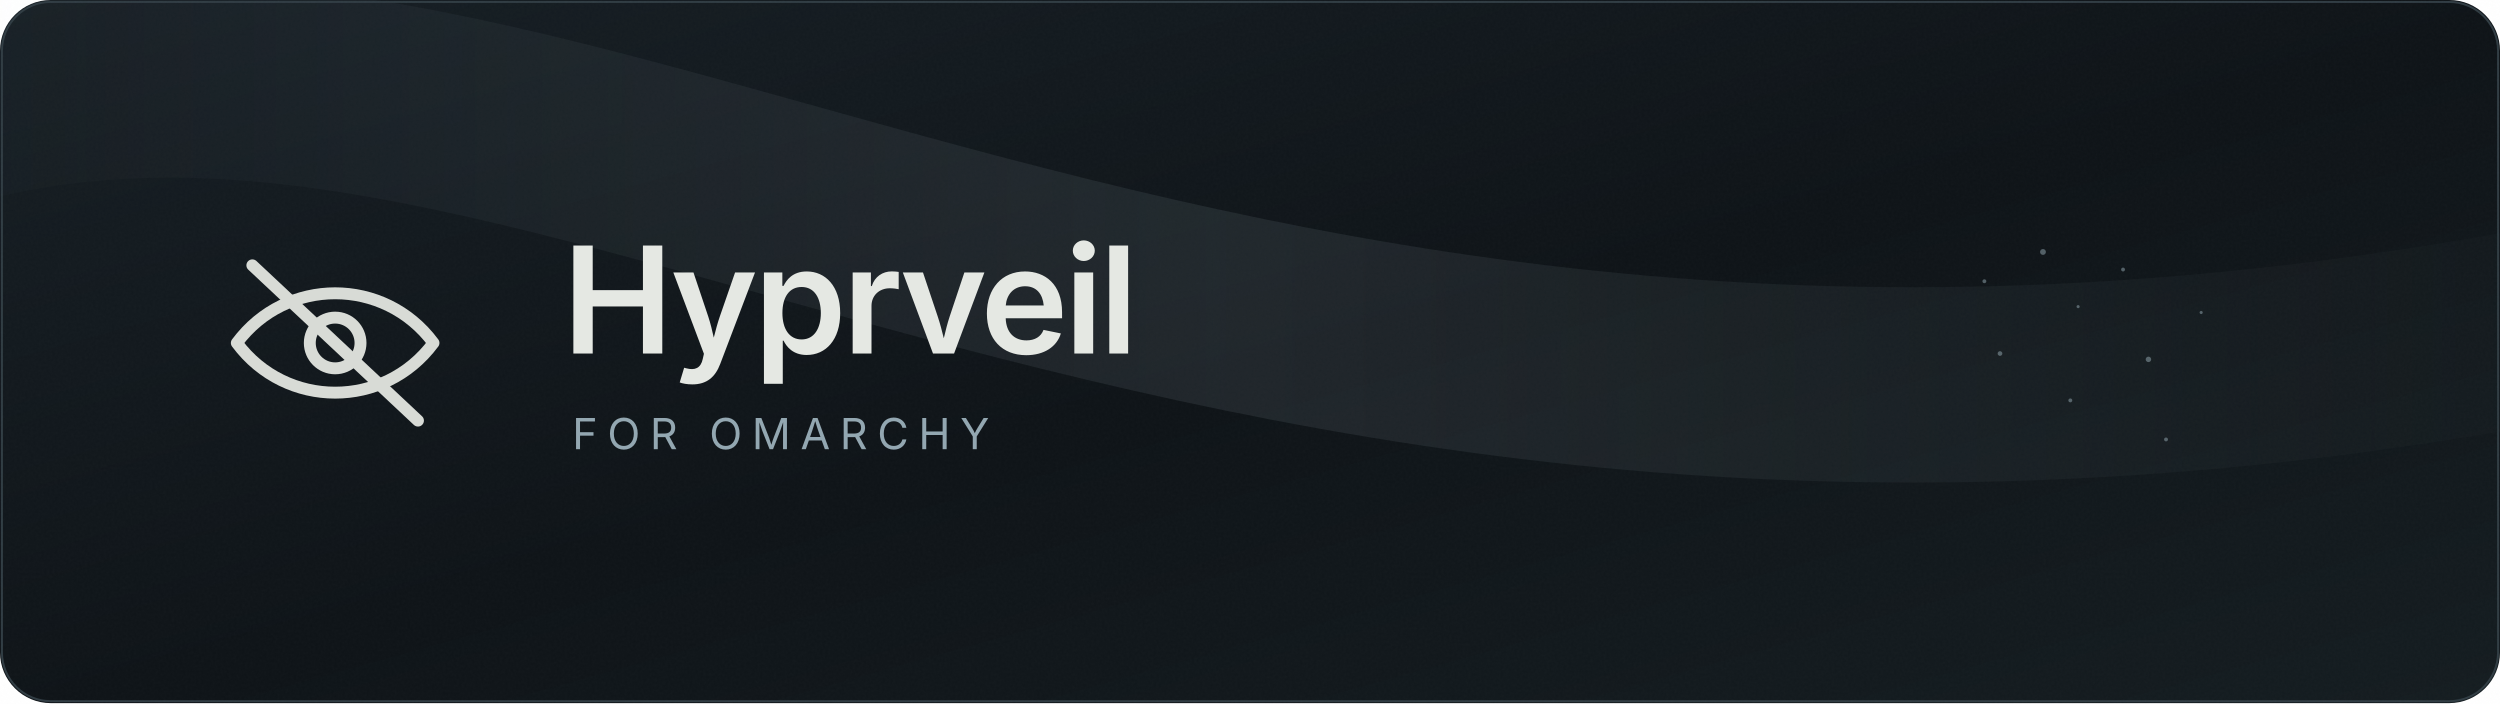
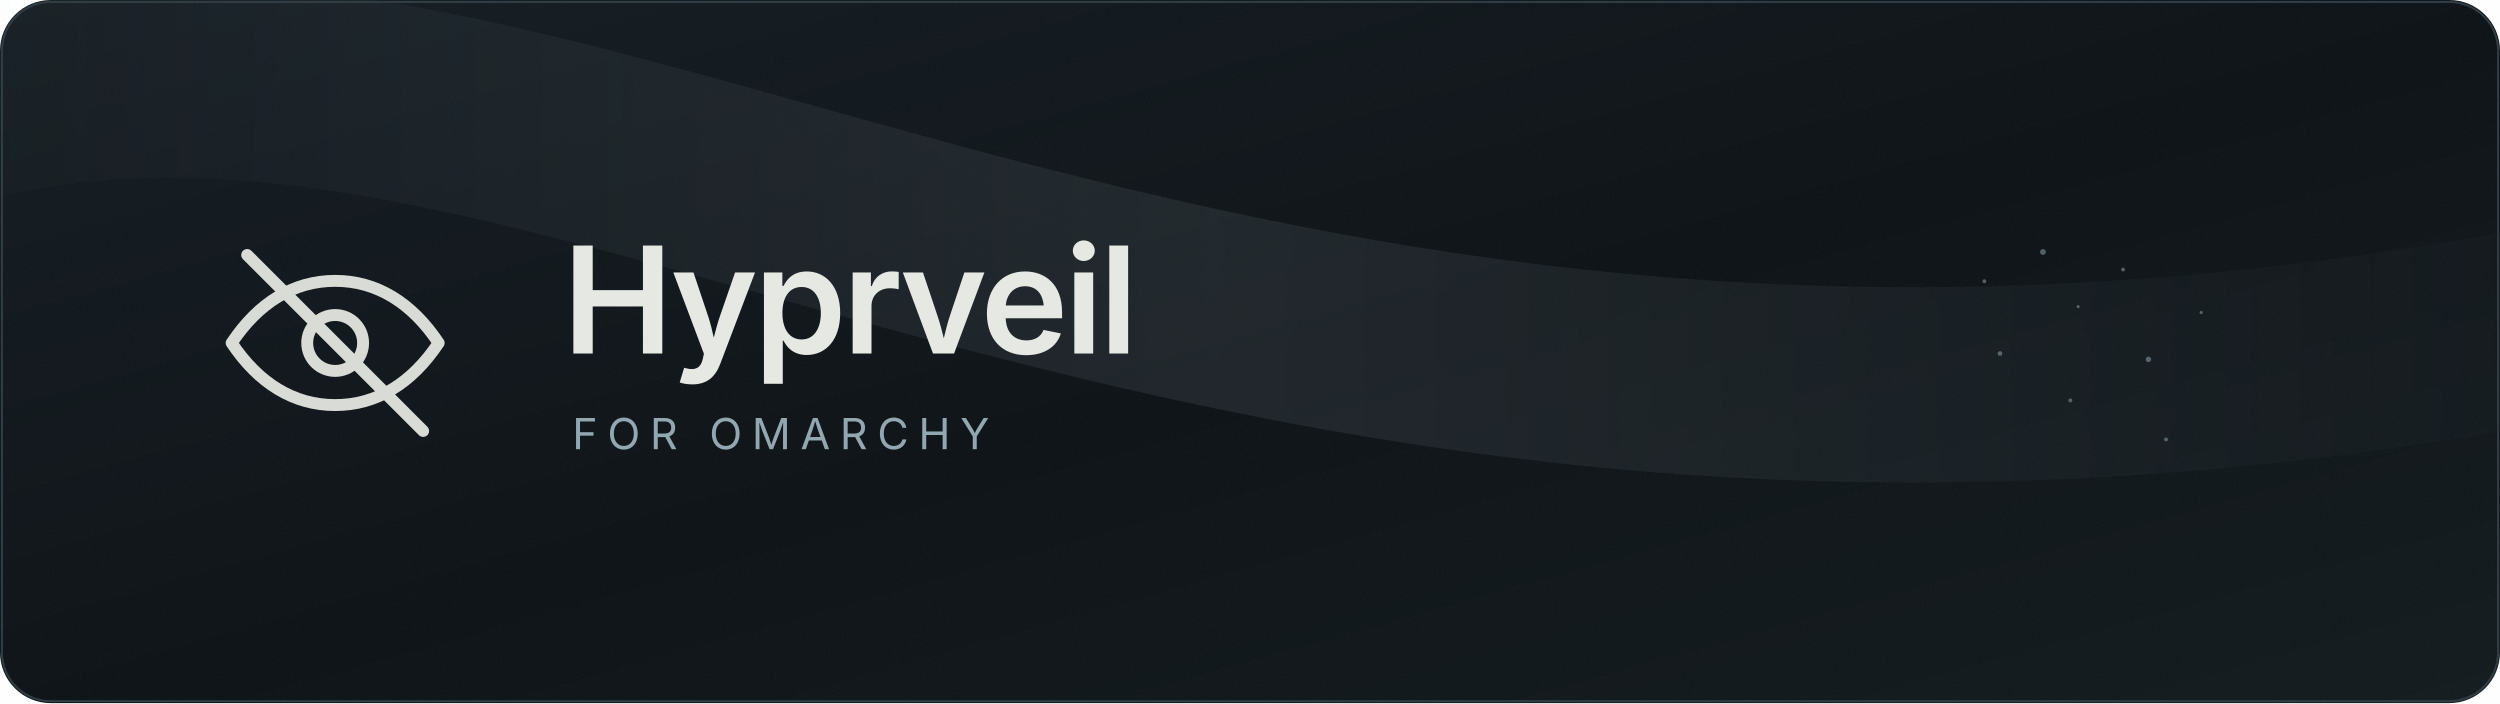
<svg xmlns="http://www.w3.org/2000/svg" width="1280" height="360" viewBox="0 0 1280 360" role="img" aria-label="Hyprveil for Omarchy">
  <defs>
    <linearGradient id="field" x2="1" y2="1">
      <stop stop-color="#161e24" />
      <stop offset=".52" stop-color="#0e1317" />
      <stop offset="1" stop-color="#141c20" />
    </linearGradient>
    <linearGradient id="satin">
      <stop stop-color="#b8ced9" stop-opacity="0" />
      <stop offset=".48" stop-color="#b8ced9" stop-opacity=".10" />
      <stop offset="1" stop-color="#b8ced9" stop-opacity="0" />
    </linearGradient>
    <filter id="grain">
      <feTurbulence type="fractalNoise" baseFrequency=".72" numOctaves="3" seed="7" stitchTiles="stitch" />
      <feColorMatrix type="saturate" values="0" />
    </filter>
  </defs>
  <rect width="1280" height="360" rx="26" fill="url(#field)" />
  <path d="M-80 75C260-75 590 330 1380 150" fill="none" stroke="url(#satin)" stroke-width="100" />
  <rect x="1" y="1" width="1278" height="358" rx="25" fill="none" stroke="#303c43" />
  <rect width="1280" height="360" rx="26" filter="url(#grain)" opacity=".027" />
  <g transform="translate(108 112) scale(5.3)" fill="none" stroke="#d8dbd6" stroke-width="1.15" stroke-linecap="round" stroke-linejoin="round">
-     <path d="M2.5 12C7.25 5.6 16.75 5.6 21.5 12C16.75 18.4 7.25 18.4 2.5 12Z" />
-     <circle cx="12" cy="12" r="2.45" />
-     <path d="M4 4.5L20 19.5" />
+     <path d="M2 12C4.6 8.1 8 6 12 6C16 6 19.4 8.1 22 12C19.4 15.9 16 18 12 18C8 18 4.6 15.9 2 12Z" />
+     <circle cx="12" cy="12" r="2.7" />
+     <path d="M3.5 3.5L20.5 20.5" />
  </g>
  <text x="288" y="181" fill="#e5e8e3" font-family="Inter,Adwaita Sans,Segoe UI,sans-serif" font-size="76" font-weight="600" letter-spacing="-2">Hyprveil</text>
  <text x="293" y="230" fill="#93a7b1" font-family="Inter,Adwaita Sans,Segoe UI,sans-serif" font-size="22" letter-spacing="5">FOR OMARCHY</text>
  <g transform="translate(1012 142)" fill="#aec5cf" opacity=".42">
    <circle cx="4" cy="2" r="1" />
    <circle cx="34" cy="-13" r="1.5" />
    <circle cx="52" cy="15" r=".8" />
    <circle cx="12" cy="39" r="1.2" />
    <circle cx="75" cy="-4" r="1" />
    <circle cx="88" cy="42" r="1.4" />
    <circle cx="48" cy="63" r="1" />
    <circle cx="115" cy="18" r=".8" />
    <circle cx="97" cy="83" r="1" />
  </g>
</svg>
